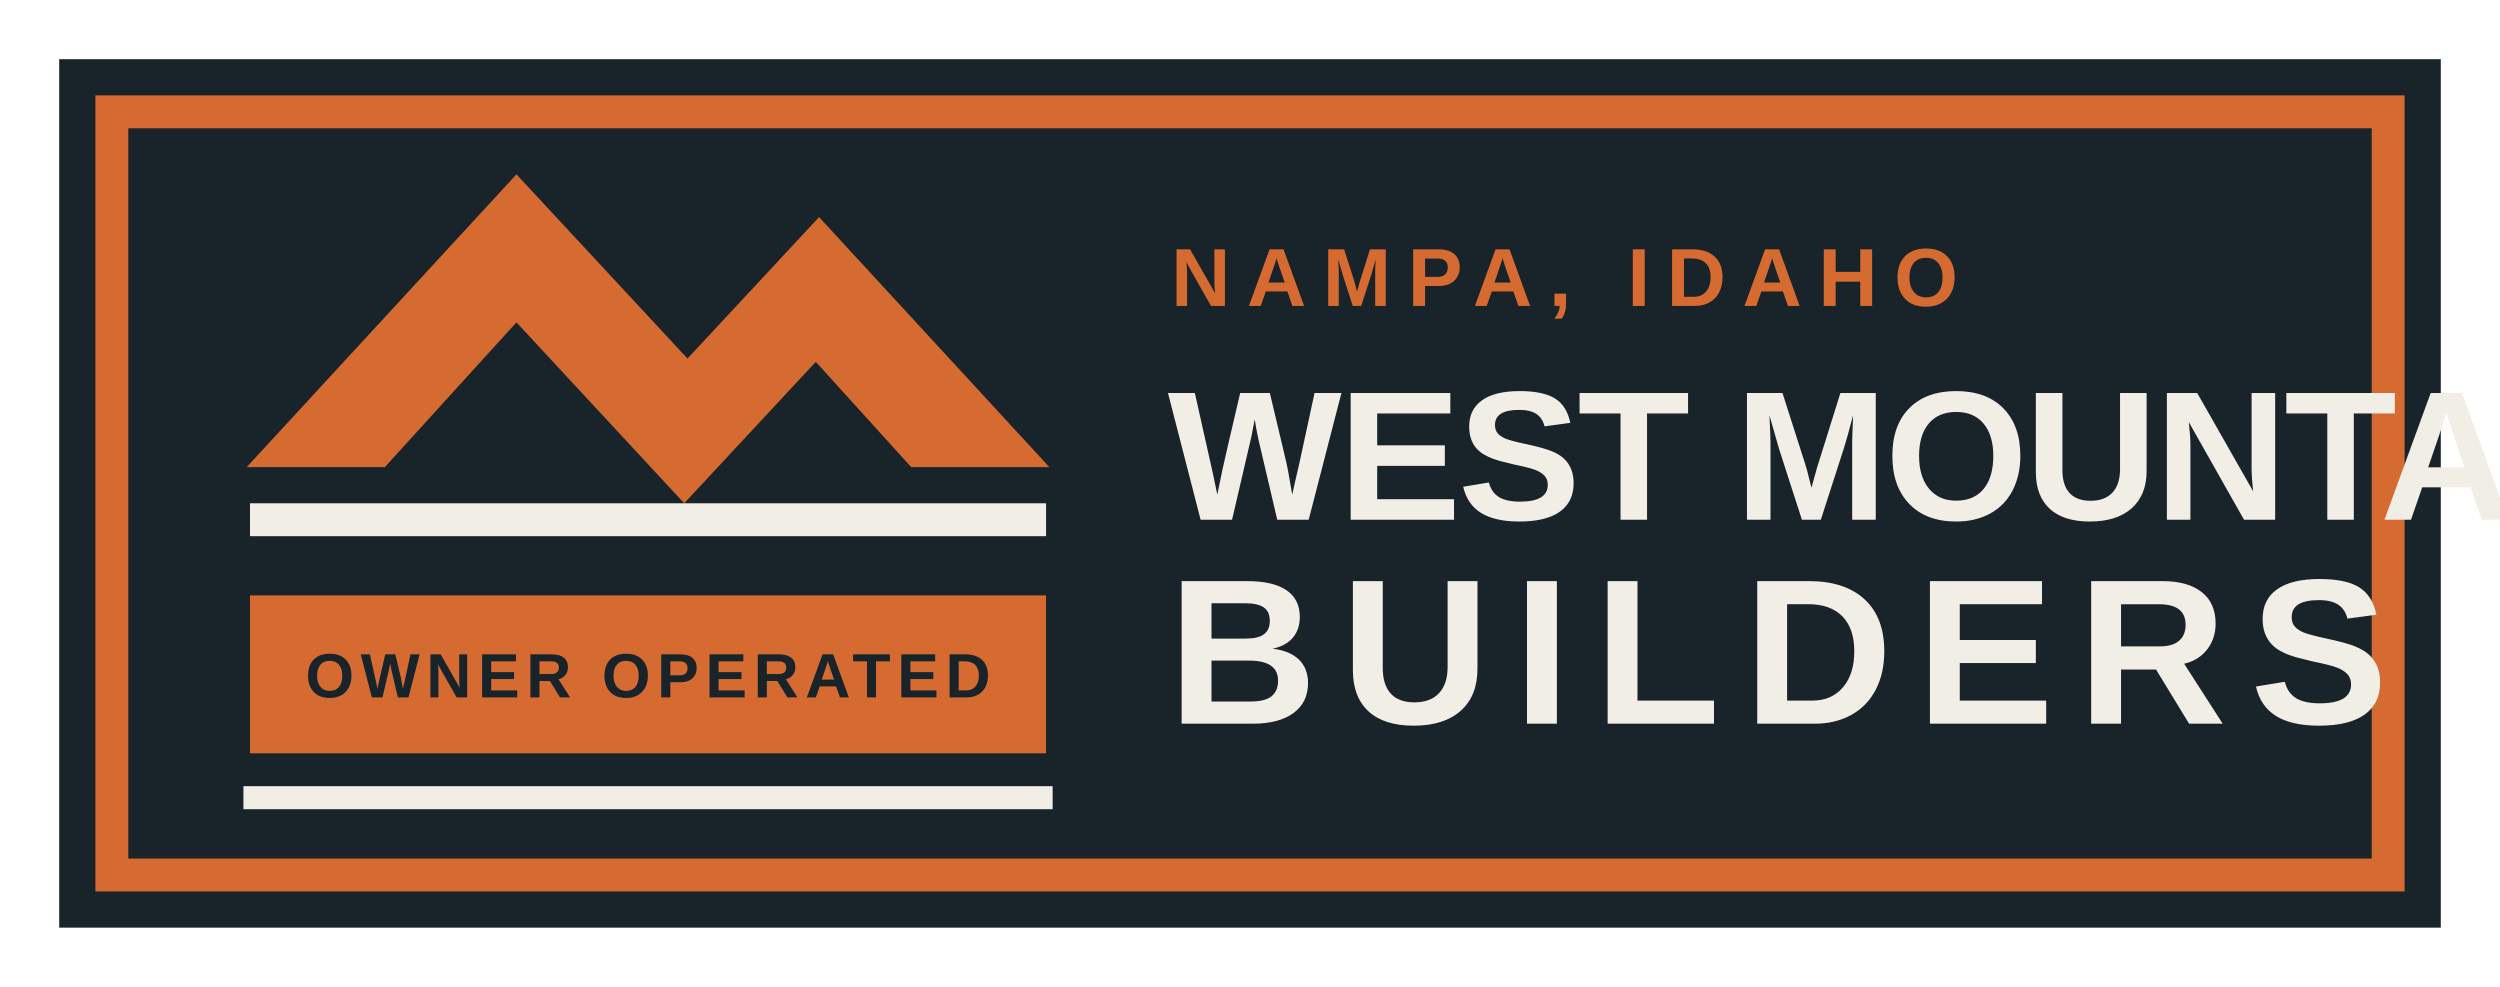
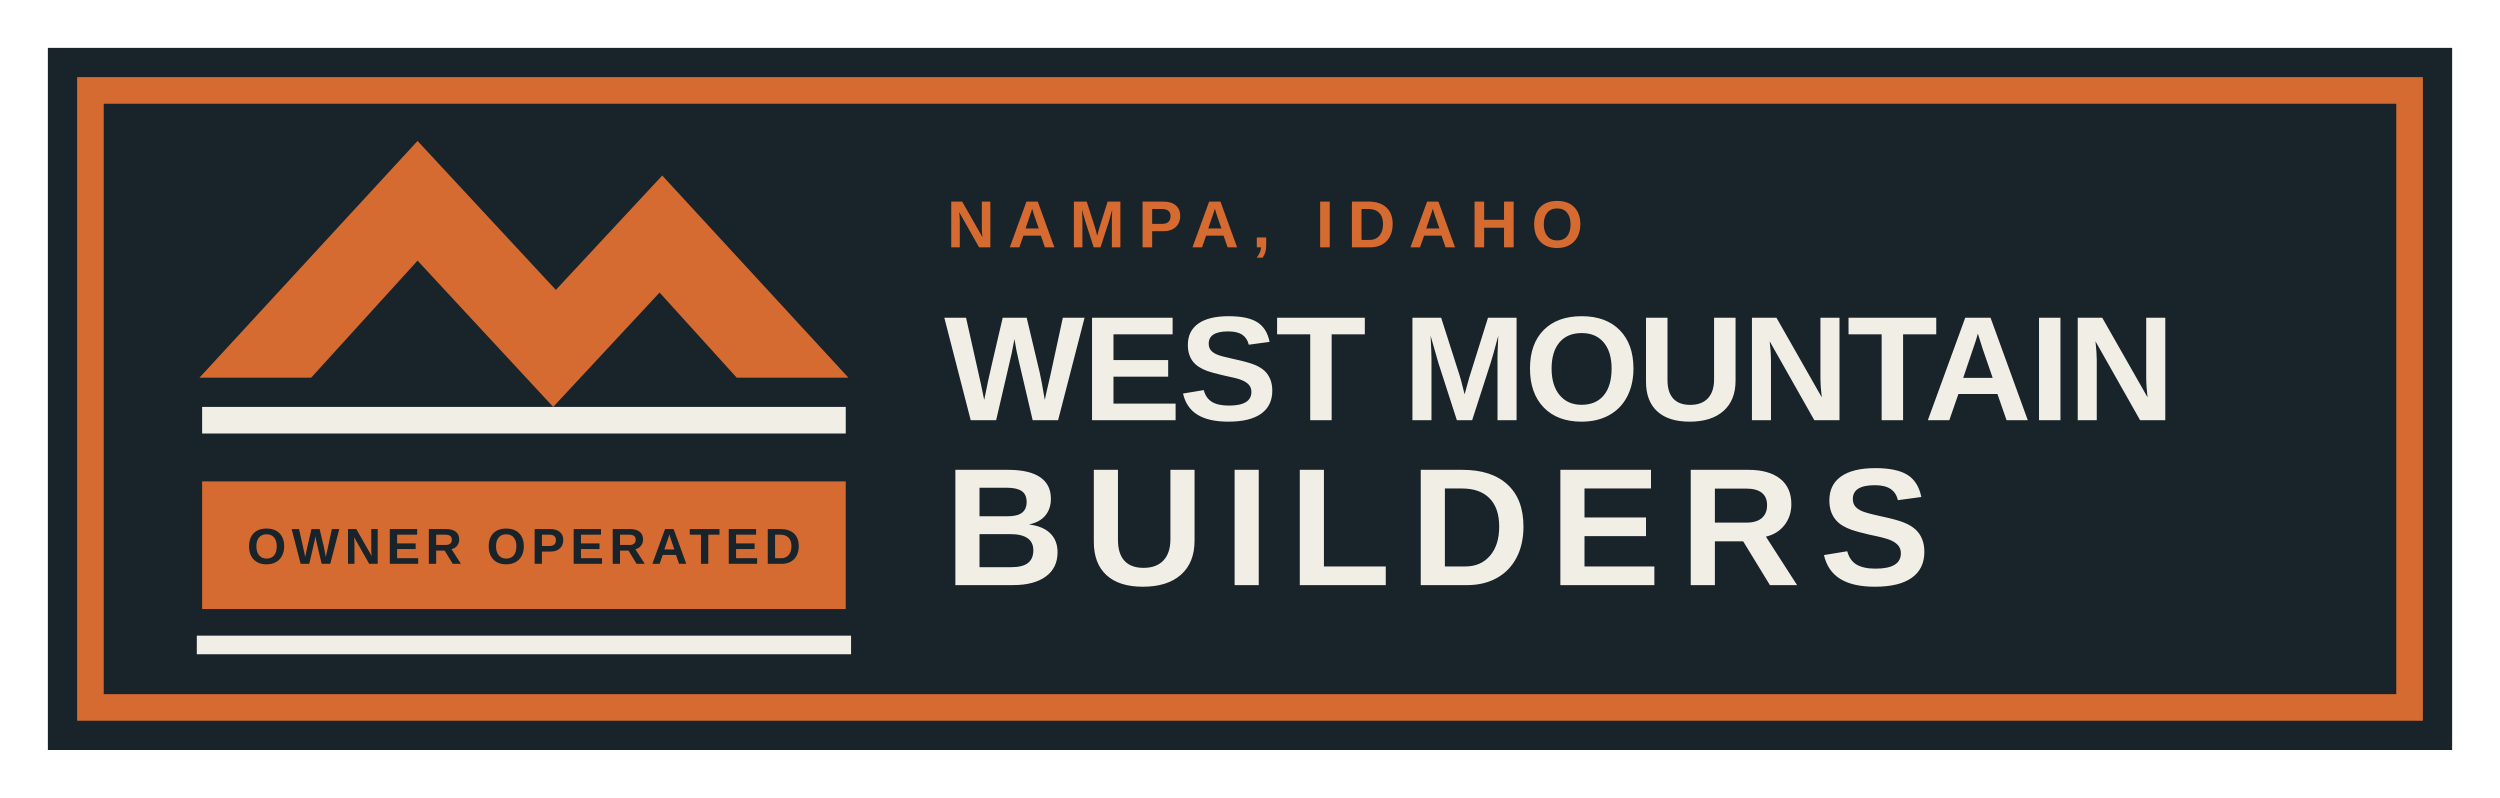
- <svg xmlns="http://www.w3.org/2000/svg" viewBox="0 0 760 300" role="img" aria-labelledby="t d">
-   <path fill="#18232a" d="M18 18h724v264H18z" />
-   <path fill="none" stroke="#d66b32" stroke-width="10" d="M34 34h692v232H34z" />
+ <svg xmlns="http://www.w3.org/2000/svg" viewBox="0 0 940 300" role="img" aria-labelledby="t d">
+   <path fill="#18232a" d="M18 18h904v264H18z" />
+   <path fill="none" stroke="#d66b32" stroke-width="10" d="M34 34h872v232H34z" />
  <path fill="#d66b32" d="m75 142 82-89 52 56 40-43 70 76h-42l-29-32-40 43-51-55-40 44z" />
  <path fill="#f1eee6" d="M76 153h242v10H76z" />
  <text x="356" y="93" fill="#d66b32" font-family="Arial Black,Arial,sans-serif" font-size="25" font-weight="900" letter-spacing="5">NAMPA, IDAHO</text>
  <text x="355" y="158" fill="#f1eee6" font-family="Arial Black,Arial,sans-serif" font-size="56" font-weight="900" letter-spacing="-1">WEST MOUNTAIN</text>
  <text x="355" y="220" fill="#f1eee6" font-family="Arial Black,Arial,sans-serif" font-size="63" font-weight="900" letter-spacing="7">BUILDERS</text>
  <path fill="#d66b32" d="M76 181h242v48H76z" />
  <text x="197" y="212" text-anchor="middle" fill="#18232a" font-family="Arial Black,Arial,sans-serif" font-size="19" font-weight="900" letter-spacing="2">OWNER OPERATED</text>
  <path fill="#f1eee6" d="M74 239h246v7H74z" />
</svg>
